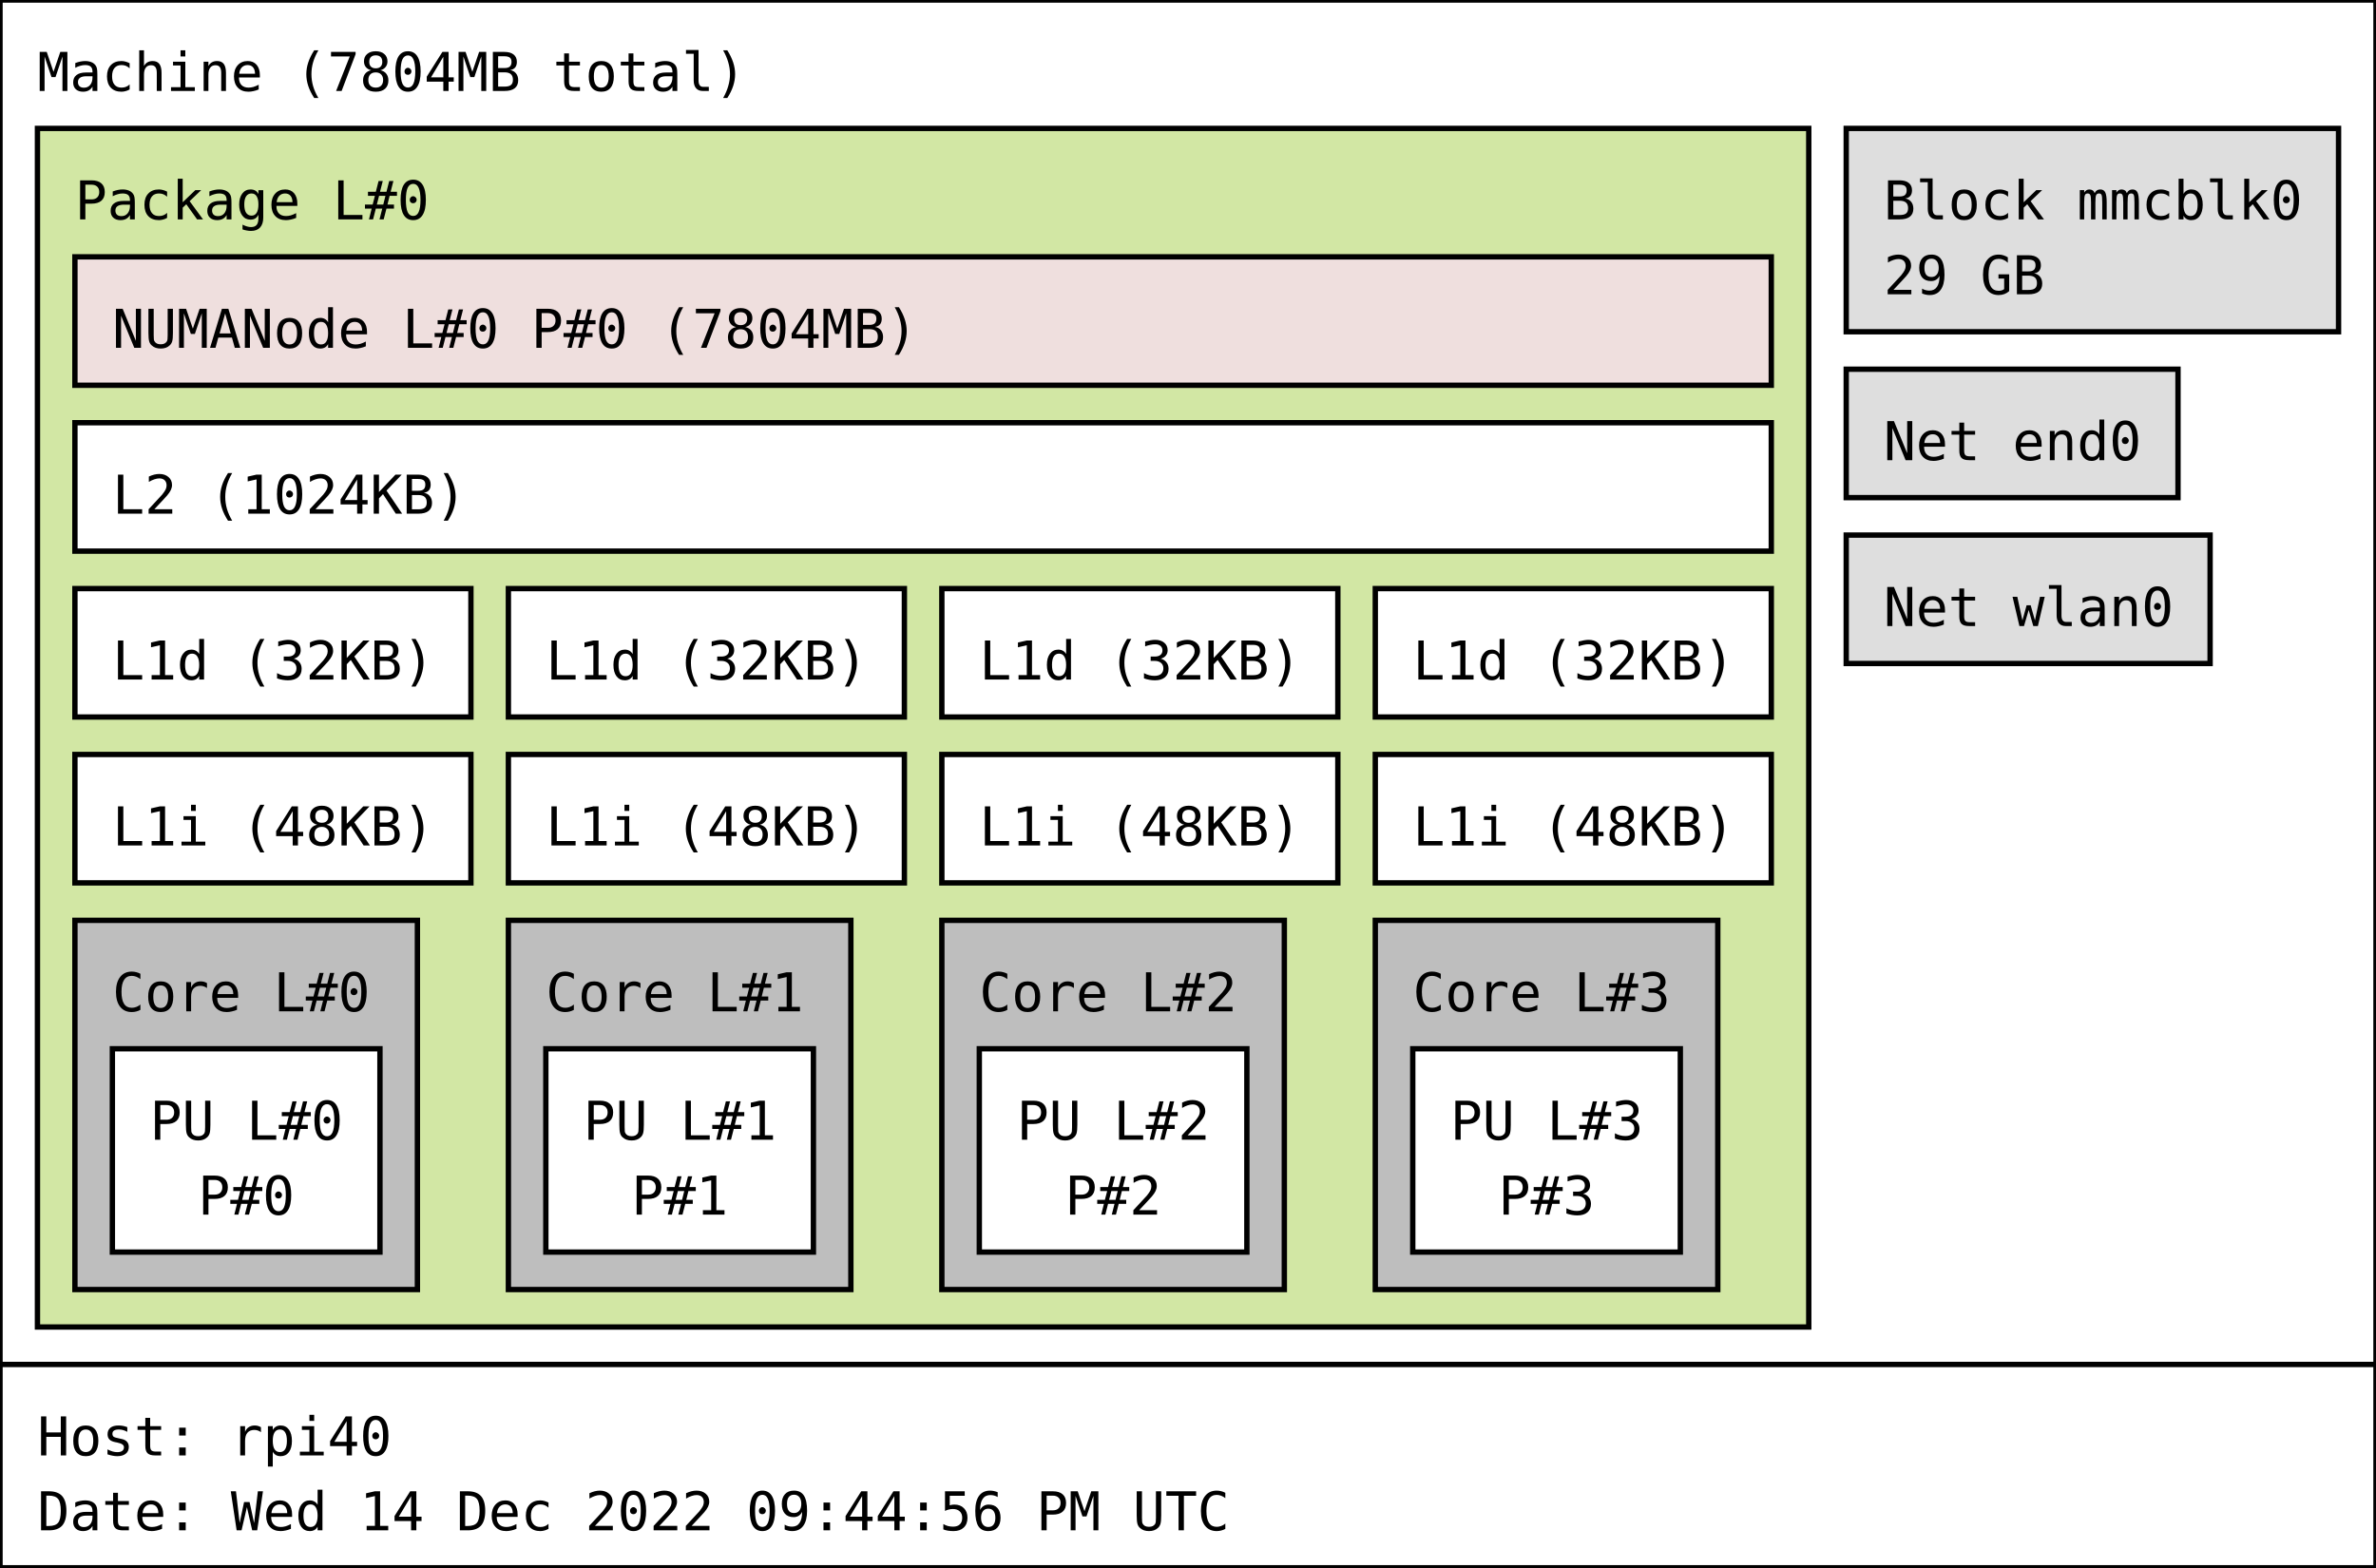
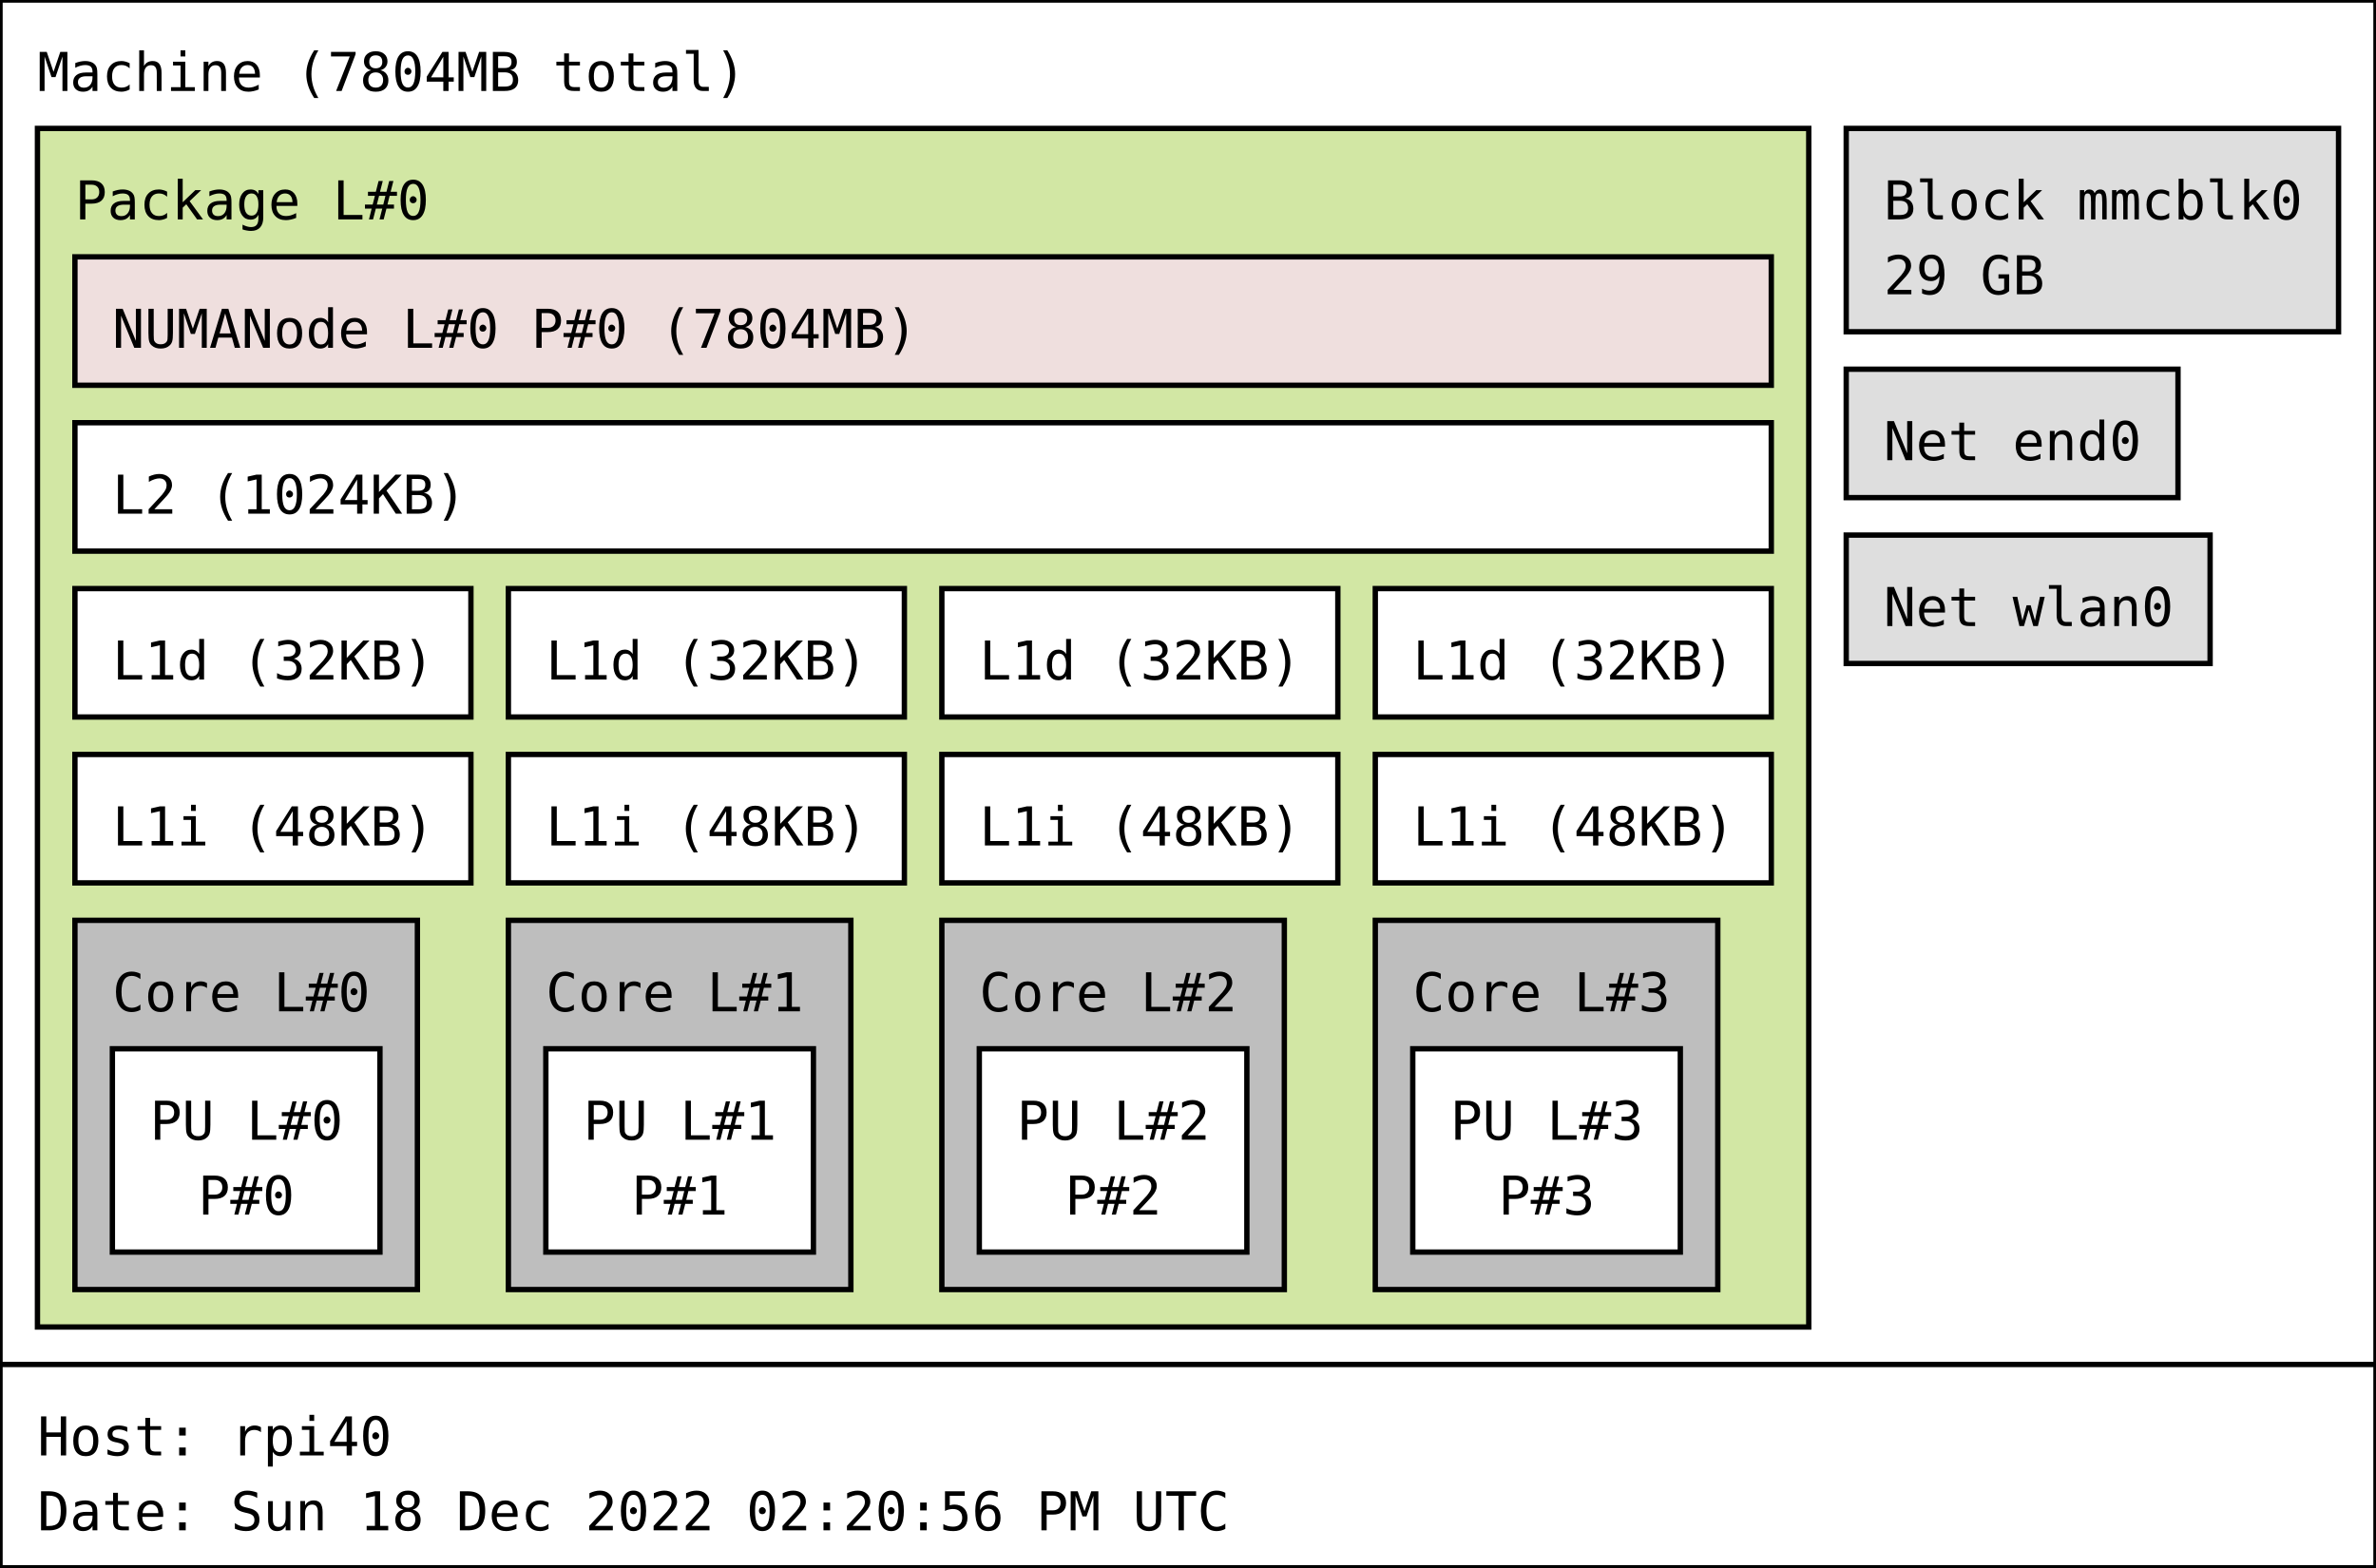
<svg xmlns="http://www.w3.org/2000/svg" width="444px" height="293px" viewBox="0 0 444px 293px" version="1.1">
  <rect id="Machine_0_rect" class="Machine" x="0" y="0" width="444" height="255" fill="rgb(255,255,255)" stroke="rgb(0,0,0)" stroke-width="1" />
  <text id="Machine_0_text" class="Machine" font-family="Monospace" x="7" y="17" fill="rgb(0,0,0)" font-size="10px">Machine (7804MB total)</text>
  <rect id="Package_0_rect" class="Package" x="7" y="24" width="331" height="224" fill="rgb(210,231,164)" stroke="rgb(0,0,0)" stroke-width="1" />
  <text id="Package_0_text" class="Package" font-family="Monospace" x="14" y="41" fill="rgb(0,0,0)" font-size="10px">Package L#0</text>
  <rect id="L2_0_rect" class="L2" x="14" y="79" width="317" height="24" fill="rgb(255,255,255)" stroke="rgb(0,0,0)" stroke-width="1" />
  <text id="L2_0_text" class="L2" font-family="Monospace" x="21" y="96" fill="rgb(0,0,0)" font-size="10px">L2 (1024KB)</text>
  <rect id="L1d_0_rect" class="L1d" x="14" y="110" width="74" height="24" fill="rgb(255,255,255)" stroke="rgb(0,0,0)" stroke-width="1" />
  <text id="L1d_0_text" class="L1d" font-family="Monospace" x="21" y="127" fill="rgb(0,0,0)" font-size="10px">L1d (32KB)</text>
  <rect id="L1i_0_rect" class="L1i" x="14" y="141" width="74" height="24" fill="rgb(255,255,255)" stroke="rgb(0,0,0)" stroke-width="1" />
  <text id="L1i_0_text" class="L1i" font-family="Monospace" x="21" y="158" fill="rgb(0,0,0)" font-size="10px">L1i (48KB)</text>
  <rect id="Core_0_rect" class="Core" x="14" y="172" width="64" height="69" fill="rgb(190,190,190)" stroke="rgb(0,0,0)" stroke-width="1" />
  <text id="Core_0_text" class="Core" font-family="Monospace" x="21" y="189" fill="rgb(0,0,0)" font-size="10px">Core L#0</text>
  <rect id="PU_0_rect" class="PU" x="21" y="196" width="50" height="38" fill="rgb(255,255,255)" stroke="rgb(0,0,0)" stroke-width="1" />
  <text id="PU_0_text" class="PU" font-family="Monospace" x="28" y="213" fill="rgb(0,0,0)" font-size="10px">PU L#0</text>
  <text id="PU_0_text_1" class="PU" font-family="Monospace" x="37" y="227" fill="rgb(0,0,0)" font-size="10px">P#0</text>
  <rect id="L1d_1_rect" class="L1d" x="95" y="110" width="74" height="24" fill="rgb(255,255,255)" stroke="rgb(0,0,0)" stroke-width="1" />
  <text id="L1d_1_text" class="L1d" font-family="Monospace" x="102" y="127" fill="rgb(0,0,0)" font-size="10px">L1d (32KB)</text>
  <rect id="L1i_1_rect" class="L1i" x="95" y="141" width="74" height="24" fill="rgb(255,255,255)" stroke="rgb(0,0,0)" stroke-width="1" />
  <text id="L1i_1_text" class="L1i" font-family="Monospace" x="102" y="158" fill="rgb(0,0,0)" font-size="10px">L1i (48KB)</text>
  <rect id="Core_1_rect" class="Core" x="95" y="172" width="64" height="69" fill="rgb(190,190,190)" stroke="rgb(0,0,0)" stroke-width="1" />
  <text id="Core_1_text" class="Core" font-family="Monospace" x="102" y="189" fill="rgb(0,0,0)" font-size="10px">Core L#1</text>
  <rect id="PU_1_rect" class="PU" x="102" y="196" width="50" height="38" fill="rgb(255,255,255)" stroke="rgb(0,0,0)" stroke-width="1" />
  <text id="PU_1_text" class="PU" font-family="Monospace" x="109" y="213" fill="rgb(0,0,0)" font-size="10px">PU L#1</text>
  <text id="PU_1_text_1" class="PU" font-family="Monospace" x="118" y="227" fill="rgb(0,0,0)" font-size="10px">P#1</text>
  <rect id="L1d_2_rect" class="L1d" x="176" y="110" width="74" height="24" fill="rgb(255,255,255)" stroke="rgb(0,0,0)" stroke-width="1" />
  <text id="L1d_2_text" class="L1d" font-family="Monospace" x="183" y="127" fill="rgb(0,0,0)" font-size="10px">L1d (32KB)</text>
  <rect id="L1i_2_rect" class="L1i" x="176" y="141" width="74" height="24" fill="rgb(255,255,255)" stroke="rgb(0,0,0)" stroke-width="1" />
  <text id="L1i_2_text" class="L1i" font-family="Monospace" x="183" y="158" fill="rgb(0,0,0)" font-size="10px">L1i (48KB)</text>
  <rect id="Core_2_rect" class="Core" x="176" y="172" width="64" height="69" fill="rgb(190,190,190)" stroke="rgb(0,0,0)" stroke-width="1" />
  <text id="Core_2_text" class="Core" font-family="Monospace" x="183" y="189" fill="rgb(0,0,0)" font-size="10px">Core L#2</text>
  <rect id="PU_2_rect" class="PU" x="183" y="196" width="50" height="38" fill="rgb(255,255,255)" stroke="rgb(0,0,0)" stroke-width="1" />
  <text id="PU_2_text" class="PU" font-family="Monospace" x="190" y="213" fill="rgb(0,0,0)" font-size="10px">PU L#2</text>
  <text id="PU_2_text_1" class="PU" font-family="Monospace" x="199" y="227" fill="rgb(0,0,0)" font-size="10px">P#2</text>
  <rect id="L1d_3_rect" class="L1d" x="257" y="110" width="74" height="24" fill="rgb(255,255,255)" stroke="rgb(0,0,0)" stroke-width="1" />
  <text id="L1d_3_text" class="L1d" font-family="Monospace" x="264" y="127" fill="rgb(0,0,0)" font-size="10px">L1d (32KB)</text>
  <rect id="L1i_3_rect" class="L1i" x="257" y="141" width="74" height="24" fill="rgb(255,255,255)" stroke="rgb(0,0,0)" stroke-width="1" />
  <text id="L1i_3_text" class="L1i" font-family="Monospace" x="264" y="158" fill="rgb(0,0,0)" font-size="10px">L1i (48KB)</text>
  <rect id="Core_3_rect" class="Core" x="257" y="172" width="64" height="69" fill="rgb(190,190,190)" stroke="rgb(0,0,0)" stroke-width="1" />
  <text id="Core_3_text" class="Core" font-family="Monospace" x="264" y="189" fill="rgb(0,0,0)" font-size="10px">Core L#3</text>
  <rect id="PU_3_rect" class="PU" x="264" y="196" width="50" height="38" fill="rgb(255,255,255)" stroke="rgb(0,0,0)" stroke-width="1" />
  <text id="PU_3_text" class="PU" font-family="Monospace" x="271" y="213" fill="rgb(0,0,0)" font-size="10px">PU L#3</text>
  <text id="PU_3_text_1" class="PU" font-family="Monospace" x="280" y="227" fill="rgb(0,0,0)" font-size="10px">P#3</text>
  <rect id="NUMANode_0_rect" class="NUMANode" x="14" y="48" width="317" height="24" fill="rgb(239,223,222)" stroke="rgb(0,0,0)" stroke-width="1" />
  <text id="NUMANode_0_text" class="NUMANode" font-family="Monospace" x="21" y="65" fill="rgb(0,0,0)" font-size="10px">NUMANode L#0 P#0 (7804MB)</text>
  <rect id="Block_0_rect" class="Block" x="345" y="24" width="92" height="38" fill="rgb(222,222,222)" stroke="rgb(0,0,0)" stroke-width="1" />
  <text id="Block_0_text" class="Block" font-family="Monospace" x="352" y="41" fill="rgb(0,0,0)" font-size="10px">Block mmcblk0</text>
  <text id="Block_0_text_1" class="Block" font-family="Monospace" x="352" y="55" fill="rgb(0,0,0)" font-size="10px">29 GB</text>
  <rect id="Net_1_rect" class="Net" x="345" y="69" width="62" height="24" fill="rgb(222,222,222)" stroke="rgb(0,0,0)" stroke-width="1" />
  <text id="Net_1_text" class="Net" font-family="Monospace" x="352" y="86" fill="rgb(0,0,0)" font-size="10px">Net end0</text>
  <rect id="Net_2_rect" class="Net" x="345" y="100" width="68" height="24" fill="rgb(222,222,222)" stroke="rgb(0,0,0)" stroke-width="1" />
  <text id="Net_2_text" class="Net" font-family="Monospace" x="352" y="117" fill="rgb(0,0,0)" font-size="10px">Net wlan0</text>
  <rect id="anon_rect" x="0" y="255" width="444" height="38" fill="rgb(255,255,255)" stroke="rgb(0,0,0)" stroke-width="1" />
  <text id="anon_text" font-family="Monospace" x="7" y="272" fill="rgb(0,0,0)" font-size="10px">Host: rpi40</text>
-   <text id="anon_text_1" font-family="Monospace" x="7" y="286" fill="rgb(0,0,0)" font-size="10px">Date: Wed 14 Dec 2022 09:44:56 PM UTC</text>
+   <text id="anon_text_1" font-family="Monospace" x="7" y="286" fill="rgb(0,0,0)" font-size="10px">Date: Sun 18 Dec 2022 02:20:56 PM UTC</text>
</svg>
